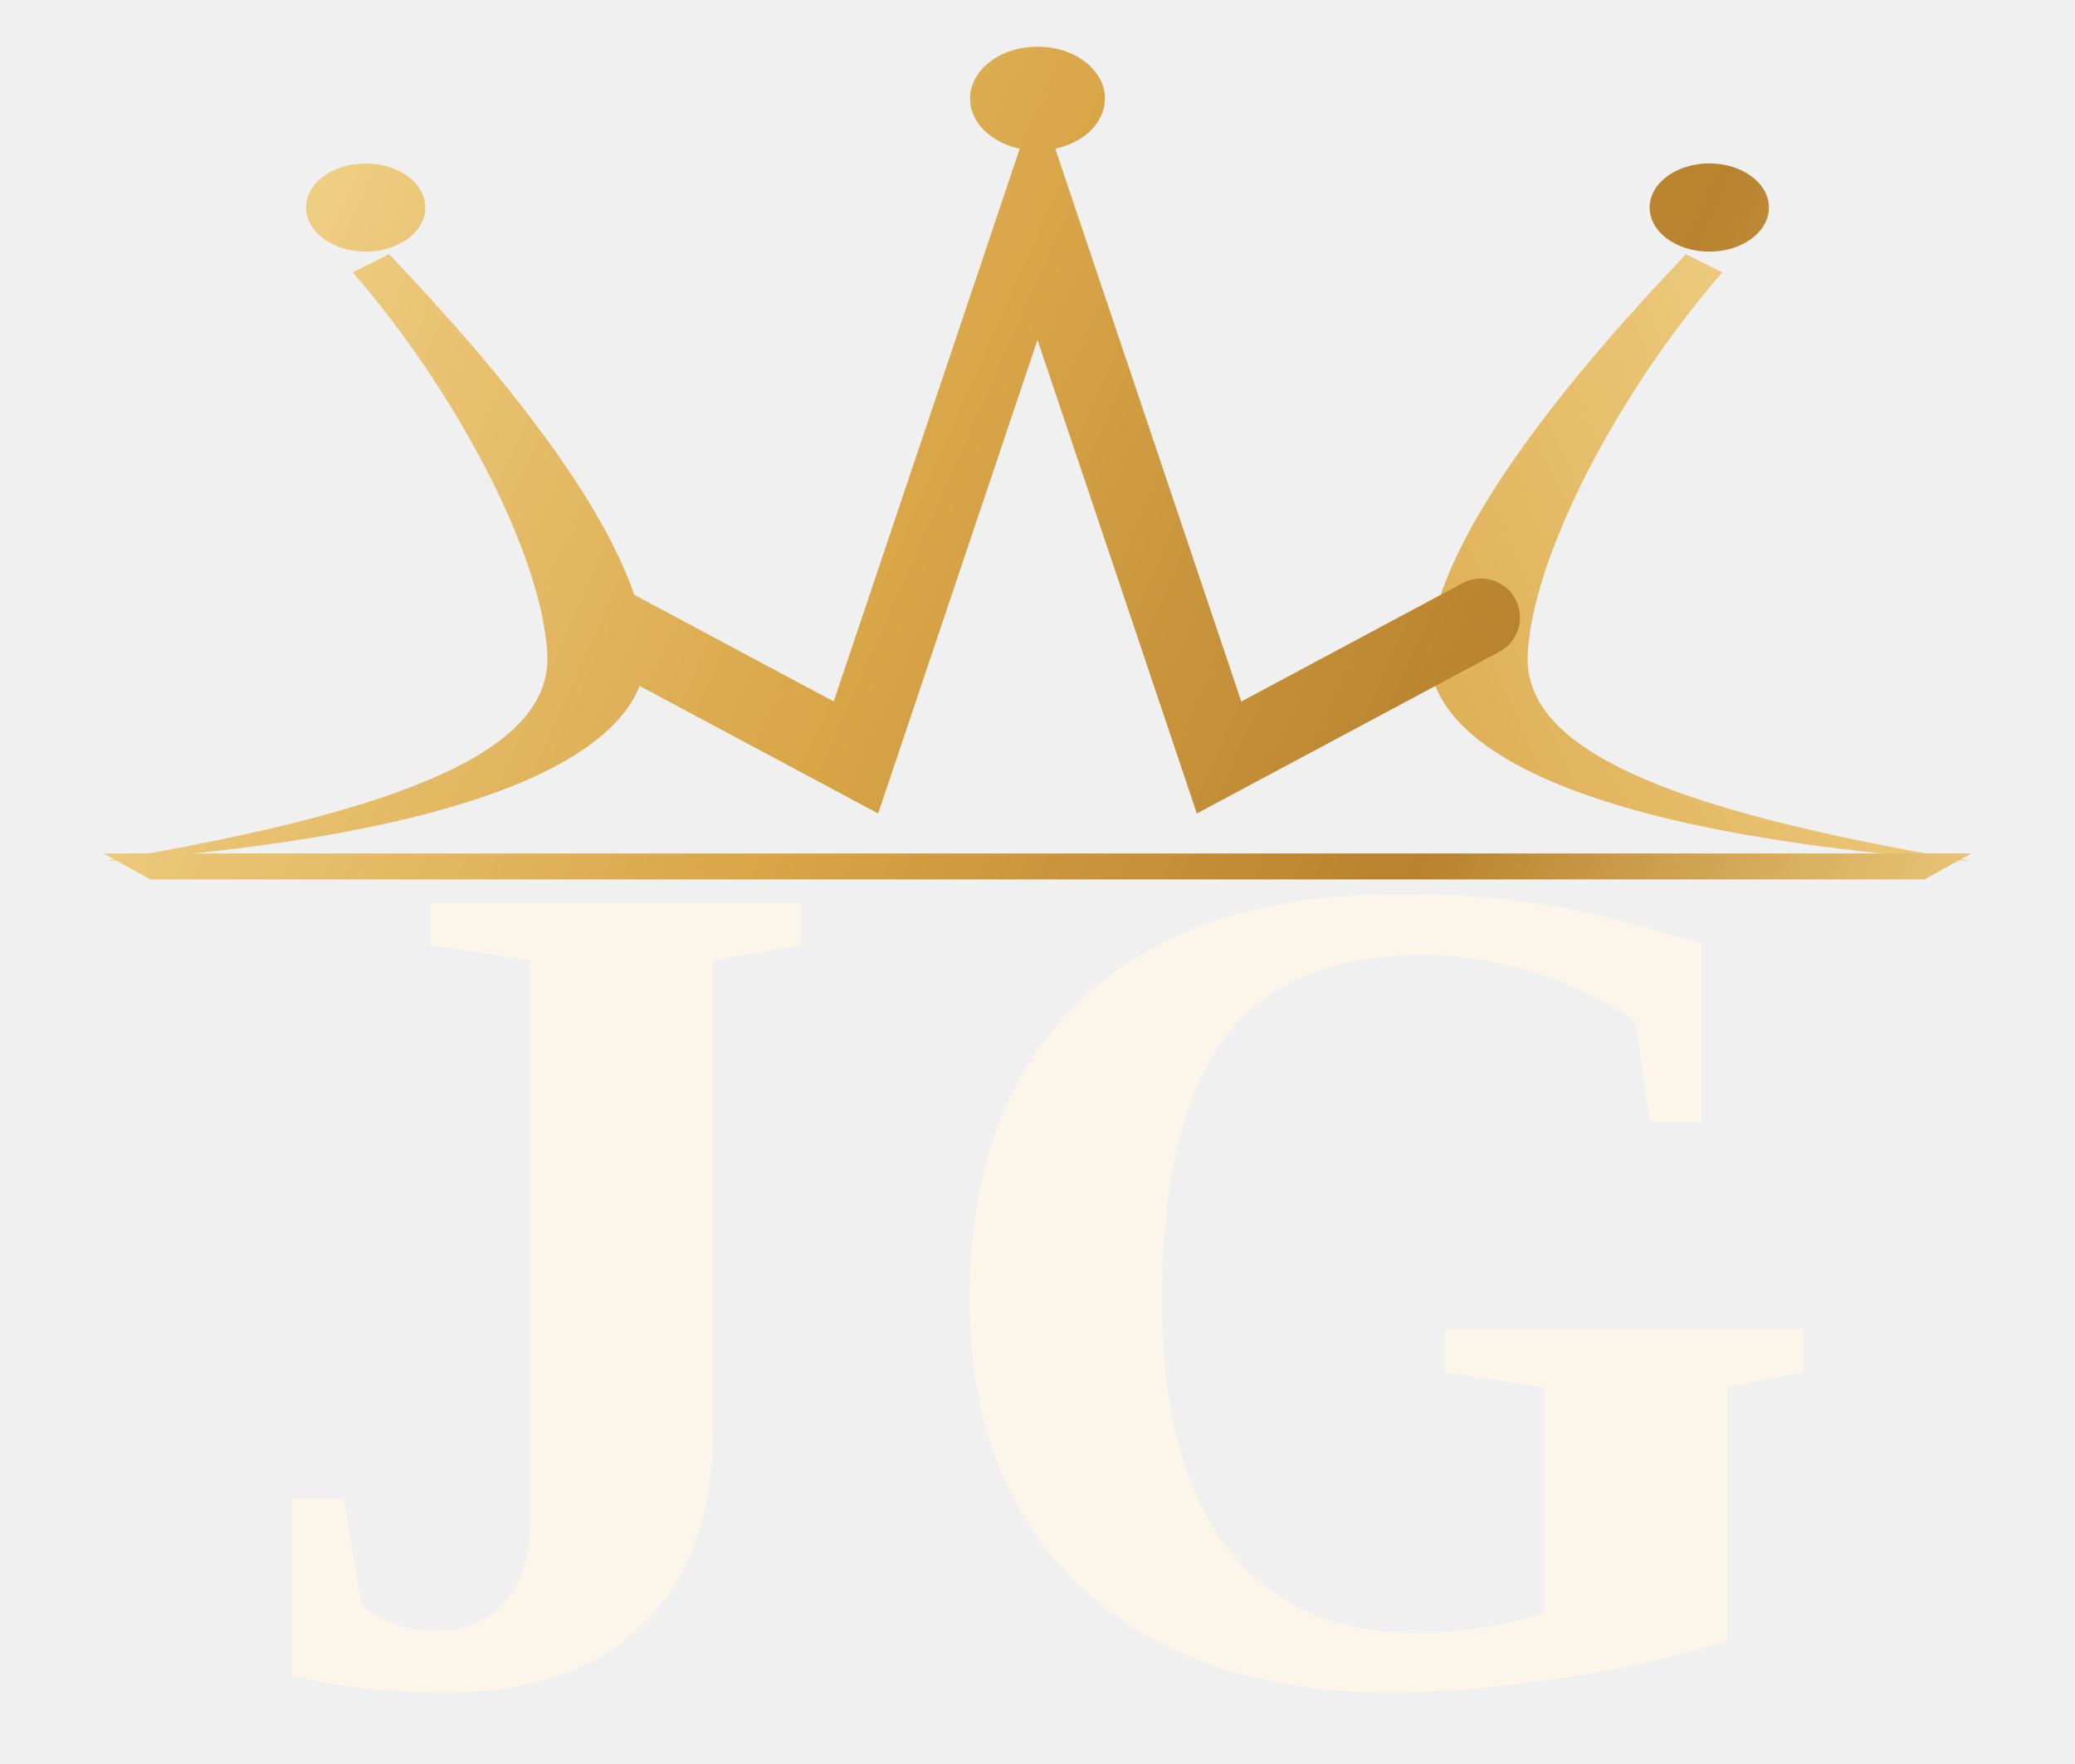
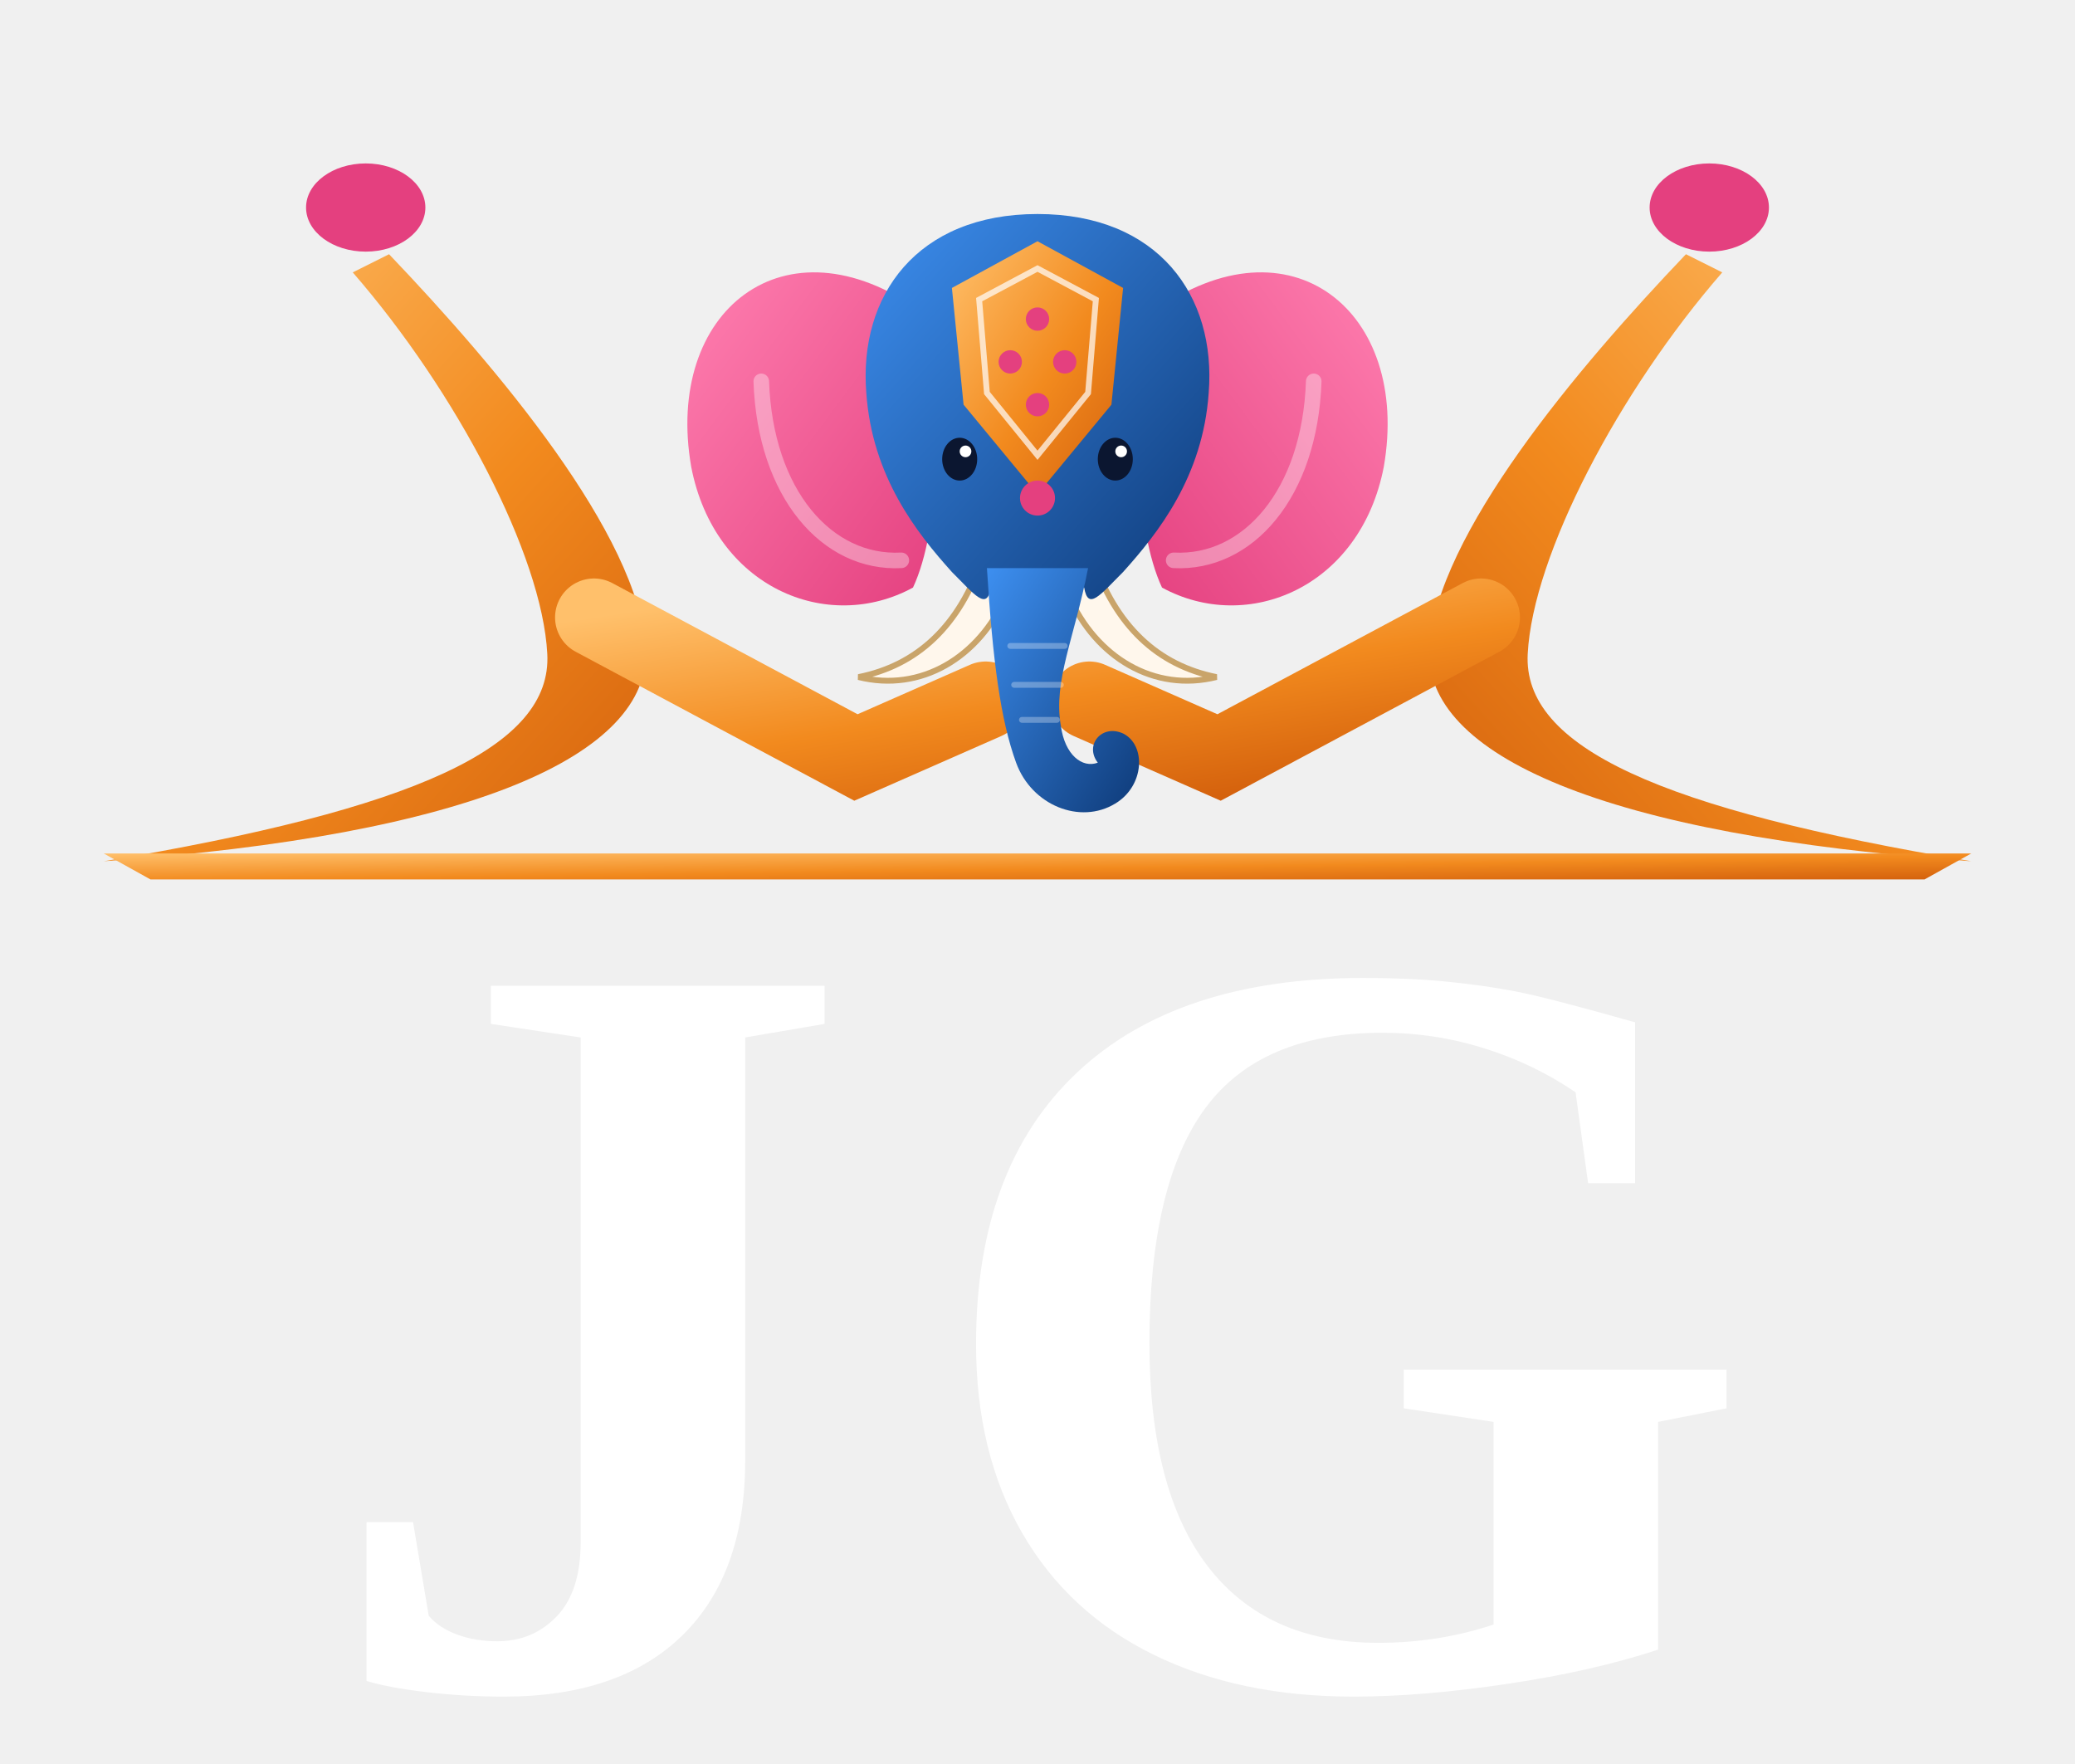
<svg xmlns="http://www.w3.org/2000/svg" viewBox="0 0 800 680" width="800" height="680">
  <defs>
-     <linearGradient id="gold" gradientUnits="userSpaceOnUse" x1="40" y1="20" x2="760" y2="340">
-       <stop offset="0" stop-color="#f7dc98" />
-       <stop offset=".45" stop-color="#d9a648" />
-       <stop offset=".75" stop-color="#b8822e" />
-       <stop offset="1" stop-color="#e9c578" />
+     <linearGradient id="og" x1="0" y1="0" x2="1" y2="1">
+       <stop offset="0" stop-color="#ffc06b" />
+       <stop offset=".55" stop-color="#f28a1e" />
+       <stop offset="1" stop-color="#d4610d" />
+     </linearGradient>
+     <linearGradient id="pg" x1="0" y1="0" x2="1" y2="1">
+       <stop offset="0" stop-color="#ff7fb0" />
+       <stop offset="1" stop-color="#e4407f" />
+     </linearGradient>
+     <linearGradient id="bg" x1="0" y1="0" x2="1" y2="1">
+       <stop offset="0" stop-color="#3d8ff0" />
+       <stop offset="1" stop-color="#0e3a78" />
+     </linearGradient>
+     <linearGradient id="gold" x1="0" y1="0" x2="1" y2="1">
+       <stop offset="0" stop-color="#fbe3a6" />
+       <stop offset=".5" stop-color="#e0ad4f" />
+       <stop offset="1" stop-color="#b9822c" />
    </linearGradient>
  </defs>
-   <g fill="url(#gold)">
-     <path d="M150 98C192 142 246 206 249 250C251 291 182 322 40 332C160 312 213 288 211 252C209 214 176 151 136 105Z" />
-     <path d="M150 98C192 142 246 206 249 250C251 291 182 322 40 332C160 312 213 288 211 252C209 214 176 151 136 105Z" transform="translate(800 0) scale(-1 1)" />
-     <path d="M229 238L330 292L400 84L470 292L571 238" fill="none" stroke="url(#gold)" stroke-width="30" stroke-linejoin="miter" stroke-miterlimit="12" stroke-linecap="round" />
-     <ellipse cx="141" cy="80" rx="23" ry="17" />
-     <ellipse cx="659" cy="80" rx="23" ry="17" />
-     <ellipse cx="400" cy="38" rx="26" ry="20" />
-     <path d="M40 329L760 329L742 339L58 339Z" />
+   <g>
+     <path d="M150 98C192 142 246 206 249 250C251 291 182 322 40 332C160 312 213 288 211 252C209 214 176 151 136 105Z" fill="url(#og)" />
+     <path d="M150 98C192 142 246 206 249 250C251 291 182 322 40 332C160 312 213 288 211 252C209 214 176 151 136 105Z" transform="translate(800 0) scale(-1 1)" fill="url(#og)" />
+     <path d="M229 238L330 292L380 270M420 270L470 292L571 238" fill="none" stroke="url(#og)" stroke-width="30" stroke-linejoin="miter" stroke-miterlimit="12" stroke-linecap="round" />
+     <ellipse cx="141" cy="80" rx="23" ry="17" fill="#e4407f" />
+     <ellipse cx="659" cy="80" rx="23" ry="17" fill="#e4407f" />
+     <path d="M40 329L760 329L742 339L58 339Z" fill="url(#og)" />
  </g>
-   <path d="M112.081 22.148 73.602 16.331V0.0H216.555V16.331L182.55 22.148V203.356Q182.55 251.902 155.705 278.188Q128.859 304.474 79.195 304.474Q62.416 304.474 46.197 302.573Q29.978 300.671 20.358 297.763V229.754H40.268L46.98 269.799Q51.23 274.944 59.06 277.852Q66.89 280.761 76.286 280.761Q91.723 280.761 101.902 270.022Q112.081 259.284 112.081 238.255ZM573.624 284.34Q545.884 293.512 509.195 298.993Q472.506 304.474 443.199 304.474Q394.206 304.474 357.629 286.577Q321.051 268.68 301.253 234.452Q281.454 200.224 281.454 153.468Q281.454 78.076 324.519 37.36Q367.584 -3.356 447.45 -3.356Q466.913 -3.356 482.908 -1.79Q498.904 -0.224 512.774 2.461Q526.644 5.145 563.781 15.66V84.564H543.647L538.277 45.638Q520.604 33.557 499.351 26.846Q478.098 20.134 455.503 20.134Q403.378 20.134 379.553 52.573Q355.727 85.011 355.727 153.02Q355.727 216.331 380.895 248.881Q406.063 281.432 453.714 281.432Q479.664 281.432 503.154 273.602V186.801L464.676 180.984V164.43H602.931V180.984L573.624 186.801Z" fill="#fbf5ea" transform="translate(92.3 348)" />
+   <g transform="translate(250 30) scale(.75)">
+     <g>
+       <path d="M140 120C70 70 8 120 22 200C34 262 92 286 136 262C150 232 152 170 140 120Z" fill="url(#pg)" />
+       <path d="M140 120C70 70 8 120 22 200C34 262 92 286 136 262C150 232 152 170 140 120Z" transform="translate(400 0) scale(-1 1)" fill="url(#pg)" />
+       <path d="M58 156C60 214 92 250 130 248" fill="none" stroke="#fff" stroke-opacity=".35" stroke-width="8" stroke-linecap="round" />
+       <path d="M342 156C340 214 308 250 270 248" fill="none" stroke="#fff" stroke-opacity=".35" stroke-width="8" stroke-linecap="round" />
+       <path d="M172 246C160 282 138 302 108 308C140 316 170 298 184 266Z" fill="#fff7ec" stroke="#c9a46a" stroke-width="3" />
+       <path d="M228 246C240 282 262 302 292 308C260 316 230 298 216 266Z" fill="#fff7ec" stroke="#c9a46a" stroke-width="3" />
+       <path d="M200 70C262 70 292 112 288 162C285 205 262 234 244 254C232 266 226 274 224 262L176 262C174 274 168 266 156 254C138 234 115 205 112 162C108 112 138 70 200 70Z" fill="url(#bg)" />
+       <path d="M174 252C177 300 181 330 189 352C197 374 222 384 240 373C255 364 256 343 244 337C233 332 224 343 231 352C223 355 214 348 212 333C208 310 219 288 226 252Z" fill="url(#bg)" />
+       <path d="M186 292h28M188 312h24M192 330h18" stroke="#fff" stroke-opacity=".3" stroke-width="3" stroke-linecap="round" />
+       <path d="M200 84L244 108L238 168L200 214L162 168L156 108Z" fill="url(#og)" />
+       <path d="M200 98L230 114L226 162L200 194L174 162L170 114Z" fill="none" stroke="#fff" stroke-opacity=".7" stroke-width="3" />
+       <circle cx="200" cy="124" r="6" fill="#e4407f" />
+       <circle cx="186" cy="146" r="6" fill="#e4407f" />
+       <circle cx="214" cy="146" r="6" fill="#e4407f" />
+       <circle cx="200" cy="168" r="6" fill="#e4407f" />
+       <circle cx="200" cy="216" r="9" fill="#e4407f" />
+       <ellipse cx="160" cy="196" rx="9" ry="11" fill="#0b1630" />
+       <ellipse cx="240" cy="196" rx="9" ry="11" fill="#0b1630" />
+       <circle cx="163" cy="192" r="3" fill="#fff" />
+       <circle cx="243" cy="192" r="3" fill="#fff" />
+     </g>
+   </g>
+   <path d="M100.872 19.933 66.242 14.698V0.0H194.899V14.698L164.295 19.933V183.02Q164.295 226.711 140.134 250.369Q115.973 274.027 71.275 274.027Q56.174 274.027 41.577 272.315Q26.98 270.604 18.322 267.987V206.779H36.242L42.282 242.819Q46.107 247.45 53.154 250.067Q60.201 252.685 68.658 252.685Q82.55 252.685 91.711 243.02Q100.872 233.356 100.872 214.43ZM516.262 255.906Q491.295 264.161 458.275 269.094Q425.255 274.027 398.879 274.027Q354.785 274.027 321.866 257.919Q288.946 241.812 271.128 211.007Q253.309 180.201 253.309 138.121Q253.309 70.268 292.067 33.624Q330.826 -3.02 402.705 -3.02Q420.221 -3.02 434.617 -1.611Q449.013 -0.201 461.497 2.215Q473.98 4.631 507.403 14.094V76.107H489.282L484.45 41.074Q468.544 30.201 449.416 24.161Q430.289 18.121 409.953 18.121Q363.04 18.121 341.597 47.315Q320.154 76.51 320.154 137.718Q320.154 194.698 342.805 223.993Q365.456 253.289 408.342 253.289Q431.698 253.289 452.839 246.242V168.121L418.208 162.886V147.987H542.638V162.886L516.262 168.121Z" fill="#ffffff" transform="translate(123.0 380)" />
</svg>
